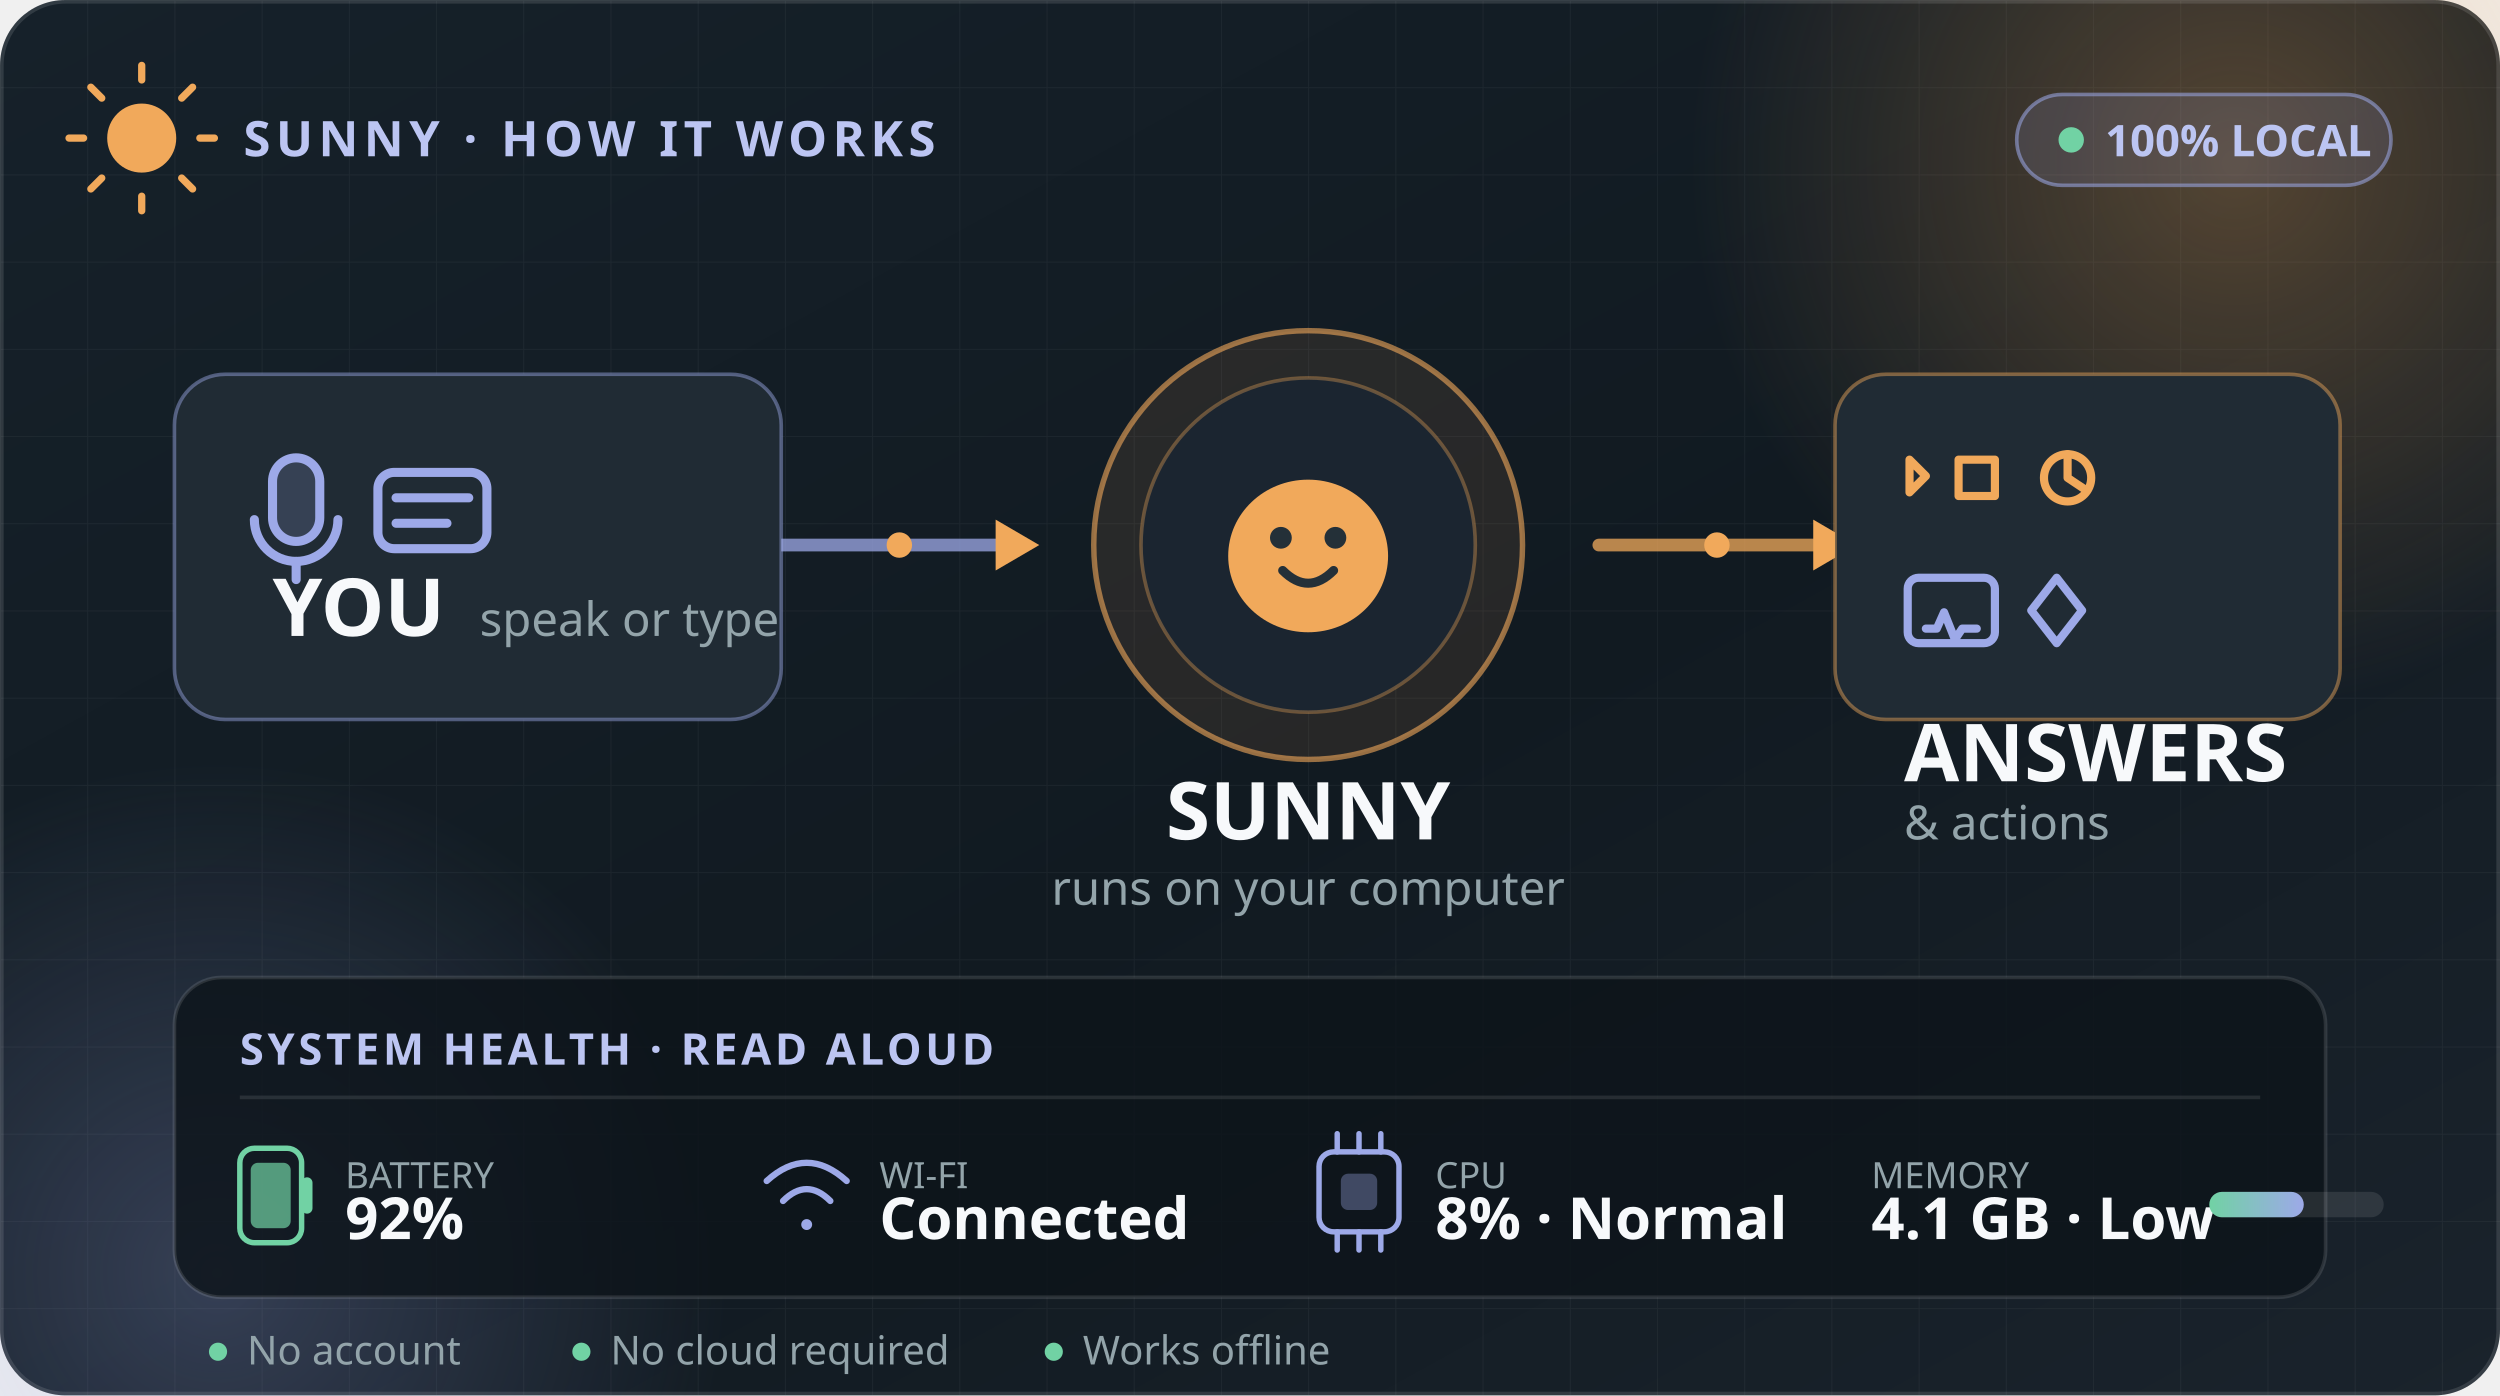
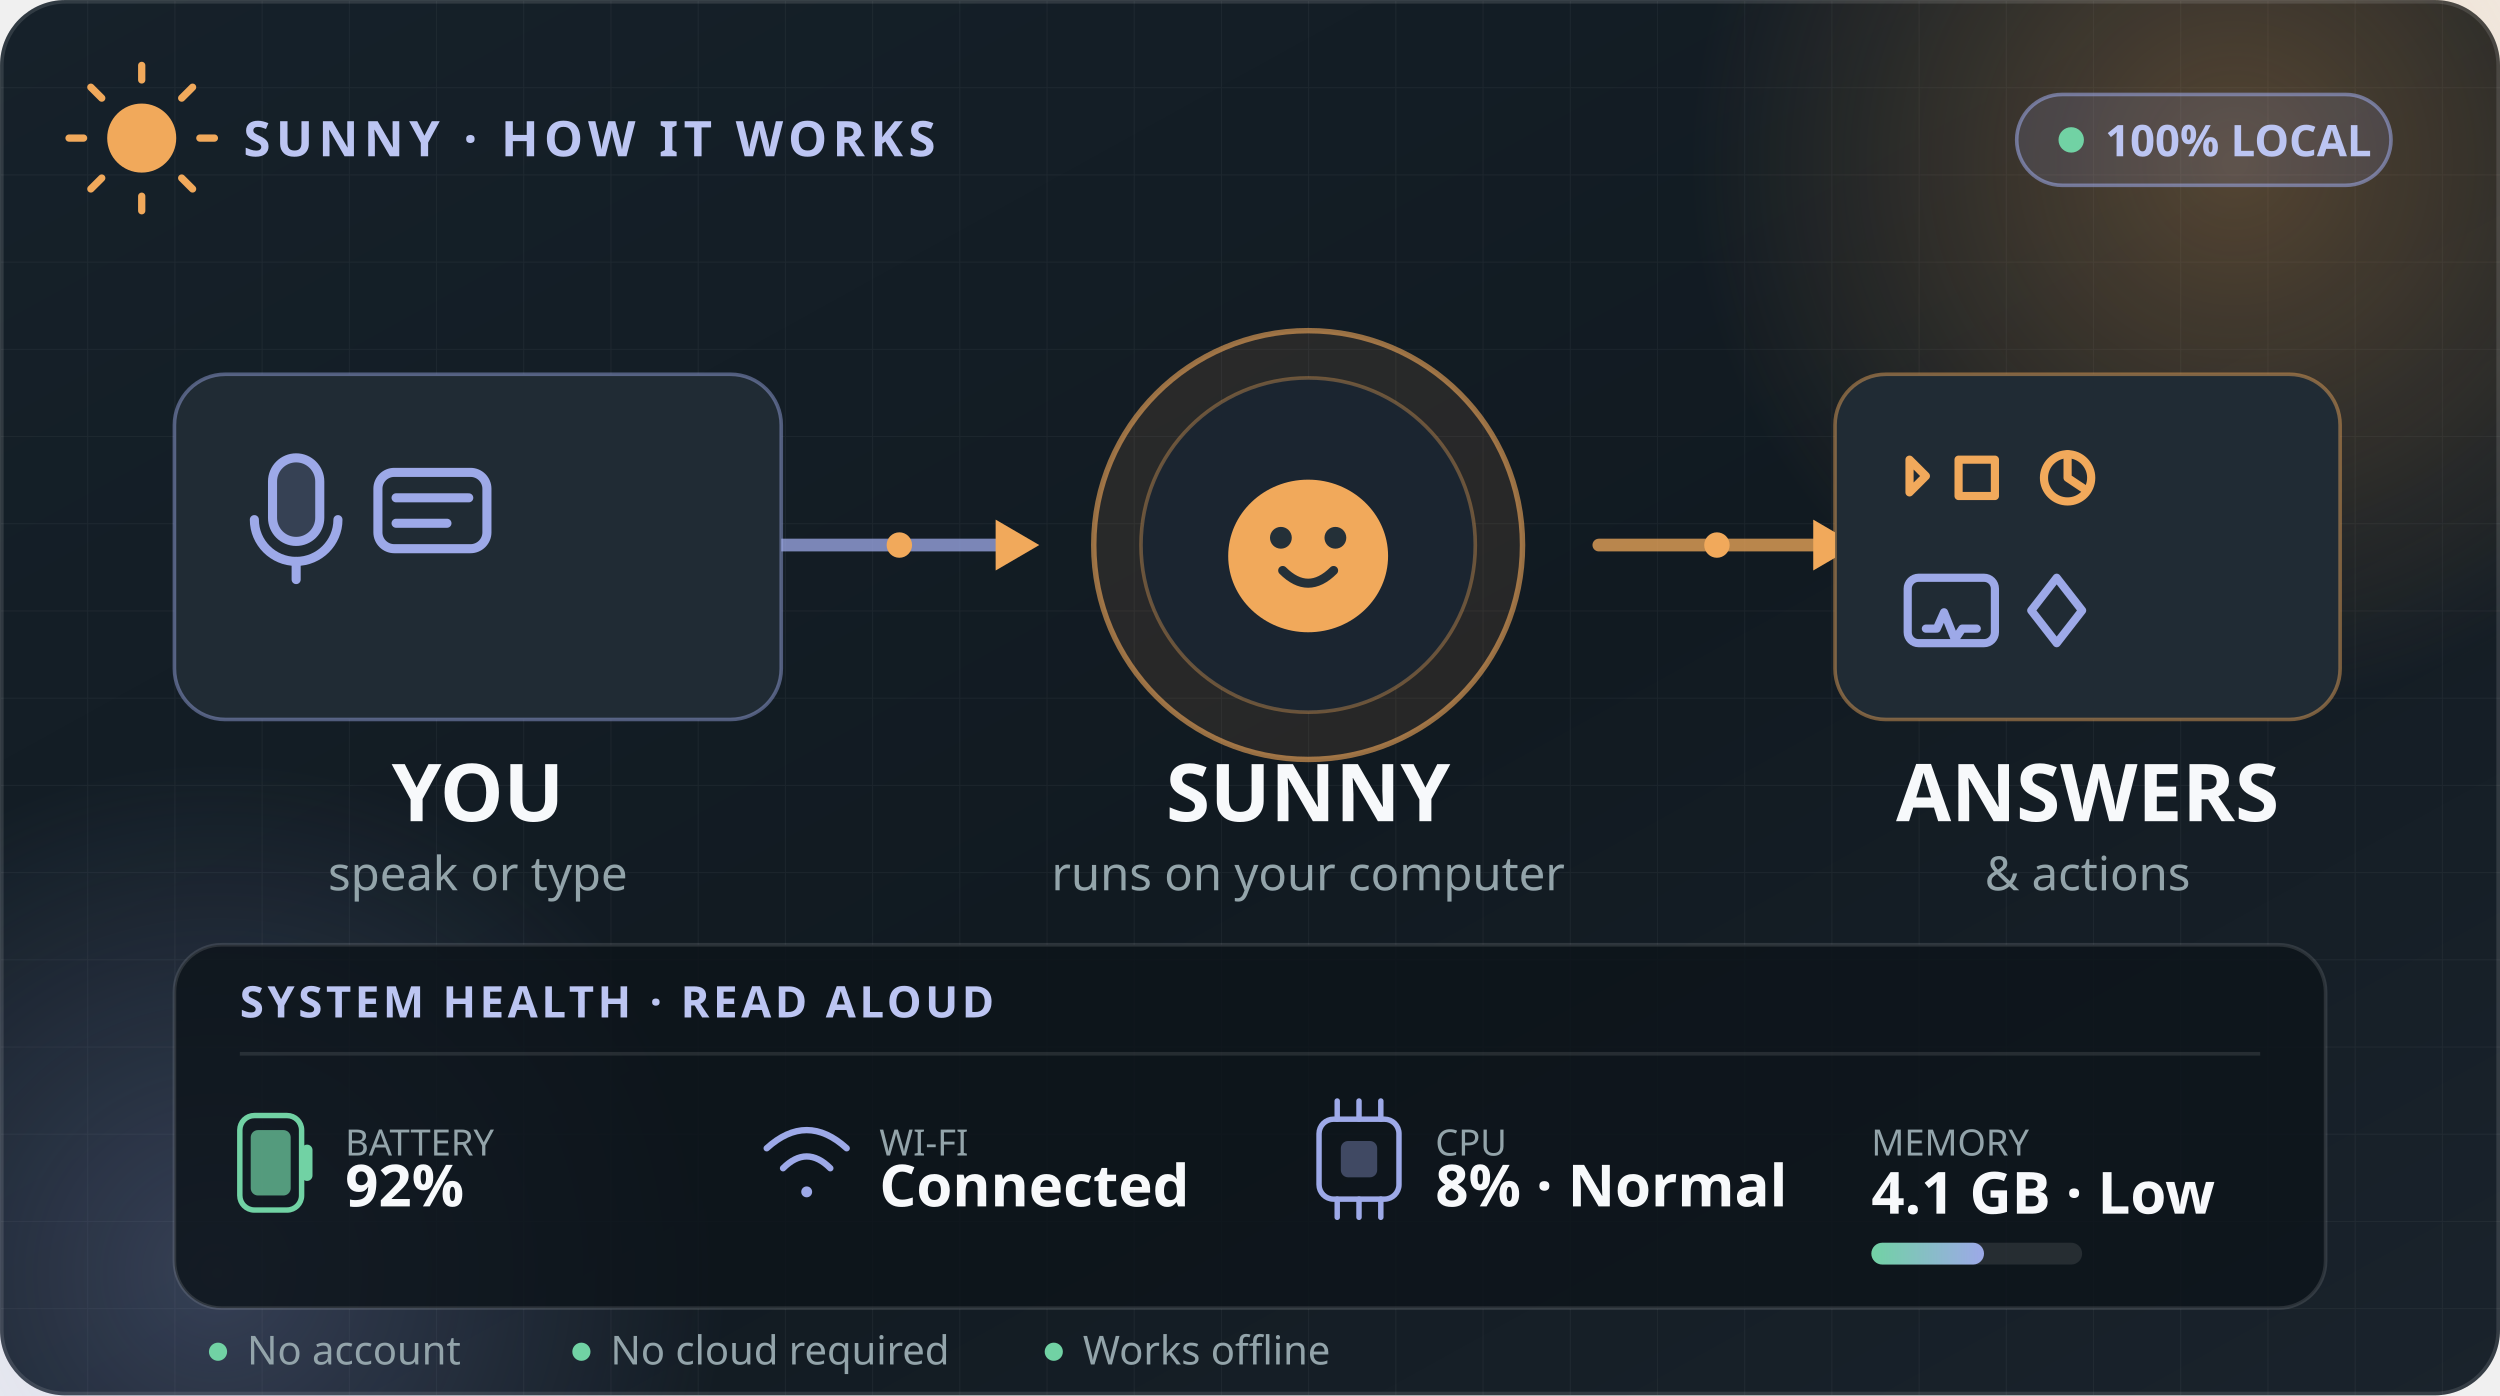
<svg xmlns="http://www.w3.org/2000/svg" viewBox="0 0 1376 768" preserveAspectRatio="xMidYMid meet" role="img" aria-labelledby="title desc">
  <defs>
    <linearGradient id="bg" x1="0" y1="0" x2="1" y2="1">
      <stop offset="0" stop-color="#16212a" />
      <stop offset="0.55" stop-color="#111a21" />
      <stop offset="1" stop-color="#1a232c" />
    </linearGradient>
    <radialGradient id="glowAmber" cx="0.5" cy="0.5" r="0.5">
      <stop offset="0" stop-color="#f1a95b" stop-opacity="0.30" />
      <stop offset="1" stop-color="#f1a95b" stop-opacity="0" />
    </radialGradient>
    <radialGradient id="glowPeri" cx="0.5" cy="0.5" r="0.5">
      <stop offset="0" stop-color="#9da9e8" stop-opacity="0.26" />
      <stop offset="1" stop-color="#9da9e8" stop-opacity="0" />
    </radialGradient>
    <linearGradient id="flow" x1="0" y1="0" x2="1" y2="0">
      <stop offset="0" stop-color="#9da9e8" />
      <stop offset="1" stop-color="#f1a95b" />
    </linearGradient>
    <linearGradient id="bar" x1="0" y1="0" x2="1" y2="0">
      <stop offset="0" stop-color="#71d2a4" />
      <stop offset="1" stop-color="#9da9e8" />
    </linearGradient>
    <pattern id="grid" width="48" height="48" patternUnits="userSpaceOnUse">
      <path d="M48 0H0V48" fill="none" stroke="#ffffff" stroke-opacity="0.045" stroke-width="1" />
    </pattern>
    <marker id="arrow" viewBox="0 0 12 12" refX="9" refY="6" markerWidth="9" markerHeight="9" orient="auto">
      <path d="M1 1 10 6 1 11Z" fill="#f1a95b" />
    </marker>
  </defs>
  <rect width="1376" height="768" rx="36" fill="url(#bg)" />
  <rect width="1376" height="768" rx="36" fill="url(#grid)" />
  <circle cx="1230" cy="90" r="300" fill="url(#glowAmber)" />
  <circle cx="120" cy="700" r="280" fill="url(#glowPeri)" />
  <rect x="1" y="1" width="1374" height="766" rx="35" fill="none" stroke="#ffffff" stroke-opacity="0.12" stroke-width="2" />
  <g font-family="Atkinson Hyperlegible, Segoe UI, system-ui, sans-serif">
    <circle cx="78" cy="76" r="19" fill="#f1a95b" />
    <g stroke="#f1a95b" stroke-width="4" stroke-linecap="round">
      <line x1="78" y1="44" x2="78" y2="36" />
      <line x1="78" y1="116" x2="78" y2="108" />
      <line x1="46" y1="76" x2="38" y2="76" />
      <line x1="118" y1="76" x2="110" y2="76" />
      <line x1="56" y1="54" x2="50" y2="48" />
      <line x1="106" y1="104" x2="100" y2="98" />
      <line x1="100" y1="54" x2="106" y2="48" />
      <line x1="50" y1="104" x2="56" y2="98" />
    </g>
    <text x="134" y="86" fill="#bcc5f2" font-size="27" font-weight="700" letter-spacing="3">SUNNY · HOW IT WORKS</text>
    <rect x="1110" y="52" width="206" height="50" rx="25" fill="#9da9e8" fill-opacity="0.14" stroke="#9da9e8" stroke-opacity="0.55" stroke-width="2" />
    <circle cx="1140" cy="77" r="7" fill="#71d2a4" />
    <text x="1232" y="86" text-anchor="middle" fill="#bcc5f2" font-size="24" font-weight="700">100% LOCAL</text>
  </g>
  <line x1="430" y1="300" x2="552" y2="300" stroke="#9da9e8" stroke-opacity="0.75" stroke-width="7" stroke-linecap="round" />
  <line x1="880" y1="300" x2="1002" y2="300" stroke="#f1a95b" stroke-opacity="0.75" stroke-width="7" stroke-linecap="round" />
  <path d="M548 286 572 300 548 314Z" fill="#f1a95b" />
  <path d="M998 286 1022 300 998 314Z" fill="#f1a95b" />
  <circle cx="495" cy="300" r="7" fill="#f1a95b" />
  <circle cx="945" cy="300" r="7" fill="#f1a95b" />
  <g font-family="Atkinson Hyperlegible, Segoe UI, system-ui, sans-serif">
    <rect x="96" y="206" width="334" height="190" rx="28" fill="#202b34" stroke="#9da9e8" stroke-opacity="0.45" stroke-width="2" />
    <g transform="translate(150,246)" fill="none" stroke="#9da9e8" stroke-width="5" stroke-linecap="round" stroke-linejoin="round">
      <rect x="0" y="6" width="26" height="46" rx="13" fill="#9da9e8" fill-opacity="0.18" />
      <path d="M-10 40 a23 23 0 0 0 46 0" />
      <line x1="13" y1="63" x2="13" y2="73" />
      <rect x="58" y="14" width="60" height="42" rx="9" />
      <line x1="68" y1="28" x2="108" y2="28" />
      <line x1="68" y1="42" x2="96" y2="42" />
    </g>
-     <text x="150" y="350" fill="#f7f9fb" font-size="44" font-weight="700">YOU</text>
-     <text x="264" y="350" fill="#93a4aa" font-size="26">speak or type</text>
+     <text x="263" y="452" text-anchor="middle" fill="#f7f9fb" font-size="44" font-weight="700">YOU</text>
+     <text x="263" y="490" text-anchor="middle" fill="#93a4aa" font-size="26">speak or type</text>
  </g>
  <g font-family="Atkinson Hyperlegible, Segoe UI, system-ui, sans-serif">
    <circle cx="720" cy="300" r="118" fill="#f1a95b" fill-opacity="0.10" stroke="#f1a95b" stroke-opacity="0.6" stroke-width="3" />
    <circle cx="720" cy="300" r="92" fill="#1b2530" stroke="#f1a95b" stroke-opacity="0.35" stroke-width="2" />
    <g transform="translate(720,300)">
      <g fill="#f1a95b">
        <ellipse cx="0" cy="6" rx="44" ry="42" />
        <circle cx="-15" cy="-4" r="6" fill="#243038" />
        <circle cx="15" cy="-4" r="6" fill="#243038" />
        <path d="M-14 14 q14 14 28 0" fill="none" stroke="#243038" stroke-width="5" stroke-linecap="round" />
      </g>
    </g>
-     <text x="720" y="462" text-anchor="middle" fill="#f7f9fb" font-size="44" font-weight="700">SUNNY</text>
-     <text x="720" y="498" text-anchor="middle" fill="#93a4aa" font-size="26">runs on your computer</text>
+     <text x="720" y="452" text-anchor="middle" fill="#f7f9fb" font-size="44" font-weight="700">SUNNY</text>
+     <text x="720" y="490" text-anchor="middle" fill="#93a4aa" font-size="26">runs on your computer</text>
  </g>
  <g font-family="Atkinson Hyperlegible, Segoe UI, system-ui, sans-serif">
    <rect x="1010" y="206" width="278" height="190" rx="28" fill="#202b34" stroke="#f1a95b" stroke-opacity="0.45" stroke-width="2" />
    <g transform="translate(1048,246)" fill="none" stroke="#f1a95b" stroke-width="4.5" stroke-linecap="round" stroke-linejoin="round">
      <path d="M12 16 l-9 -9 v18z M30 7 h20 v20 h-20z" />
      <circle cx="90" cy="17" r="13" />
      <path d="M90 4 v13 l9 6" />
    </g>
    <g transform="translate(1048,314)" fill="none" stroke="#9da9e8" stroke-width="4.5" stroke-linecap="round" stroke-linejoin="round">
      <rect x="2" y="4" width="48" height="36" rx="6" />
      <path d="M12 32 h6 l4 -9 6 15 4 -6 h8" />
      <path d="M84 4 l14 18 -14 18 -14 -18z" />
    </g>
-     <text x="1048" y="430" fill="#f7f9fb" font-size="44" font-weight="700">ANSWERS</text>
-     <text x="1048" y="462" fill="#93a4aa" font-size="26">&amp; actions</text>
+     <text x="1149" y="452" text-anchor="middle" fill="#f7f9fb" font-size="44" font-weight="700">ANSWERS</text>
+     <text x="1149" y="490" text-anchor="middle" fill="#93a4aa" font-size="26">&amp; actions</text>
  </g>
  <g font-family="Atkinson Hyperlegible, Segoe UI, system-ui, sans-serif">
-     <rect x="96" y="538" width="1184" height="176" rx="26" fill="#0d141a" fill-opacity="0.82" stroke="#ffffff" stroke-opacity="0.12" stroke-width="2" />
-     <text x="132" y="586" fill="#bcc5f2" font-size="24" font-weight="700" letter-spacing="2">SYSTEM HEALTH · READ ALOUD</text>
-     <line x1="132" y1="604" x2="1244" y2="604" stroke="#ffffff" stroke-opacity="0.10" stroke-width="2" />
-     <g transform="translate(132,632)">
+     <rect x="96" y="520" width="1184" height="200" rx="26" fill="#0d141a" fill-opacity="0.82" stroke="#ffffff" stroke-opacity="0.12" stroke-width="2" />
+     <text x="132" y="560" fill="#bcc5f2" font-size="24" font-weight="700" letter-spacing="2">SYSTEM HEALTH · READ ALOUD</text>
+     <line x1="132" y1="580" x2="1244" y2="580" stroke="#ffffff" stroke-opacity="0.10" stroke-width="2" />
+     <g transform="translate(132,614)">
      <rect x="0" y="0" width="34" height="52" rx="8" fill="none" stroke="#71d2a4" stroke-width="3" />
      <rect x="34" y="16" width="6" height="20" rx="3" fill="#71d2a4" />
      <rect x="6" y="8" width="22" height="36" rx="4" fill="#71d2a4" fill-opacity="0.7" />
      <text x="58" y="22" fill="#93a4aa" font-size="20">BATTERY</text>
      <text x="58" y="50" fill="#f7f9fb" font-size="32" font-weight="700">92%</text>
    </g>
-     <g transform="translate(420,632)" fill="none" stroke="#9da9e8" stroke-width="3.5" stroke-linecap="round">
+     <g transform="translate(420,614)" fill="none" stroke="#9da9e8" stroke-width="3.5" stroke-linecap="round">
      <path d="M2 18 q22 -20 44 0" />
      <path d="M11 29 q13 -13 26 0" />
      <circle cx="24" cy="42" r="3" fill="#9da9e8" stroke="none" />
      <text x="64" y="22" fill="#93a4aa" font-size="20" stroke="none">WI-FI</text>
      <text x="64" y="50" fill="#f7f9fb" font-size="32" font-weight="700" stroke="none">Connected</text>
    </g>
-     <g transform="translate(726,632)">
+     <g transform="translate(726,614)">
      <rect x="0" y="2" width="44" height="44" rx="8" fill="none" stroke="#9da9e8" stroke-width="3" />
      <rect x="12" y="14" width="20" height="20" rx="4" fill="#9da9e8" fill-opacity="0.35" />
      <g stroke="#9da9e8" stroke-width="3" stroke-linecap="round">
        <line x1="10" y1="2" x2="10" y2="-8" />
        <line x1="22" y1="2" x2="22" y2="-8" />
        <line x1="34" y1="2" x2="34" y2="-8" />
        <line x1="10" y1="46" x2="10" y2="56" />
        <line x1="22" y1="46" x2="22" y2="56" />
        <line x1="34" y1="46" x2="34" y2="56" />
      </g>
      <text x="64" y="22" fill="#93a4aa" font-size="20">CPU</text>
      <text x="64" y="50" fill="#f7f9fb" font-size="32" font-weight="700">8% · Normal</text>
    </g>
-     <g transform="translate(1030,632)">
+     <g transform="translate(1030,614)">
      <text x="0" y="22" fill="#93a4aa" font-size="20">MEMORY</text>
-       <text x="0" y="50" fill="#f7f9fb" font-size="32" font-weight="700">4.1 GB · Low</text>
-       <rect x="186" y="24" width="96" height="14" rx="7" fill="#ffffff" fill-opacity="0.10" />
-       <rect x="186" y="24" width="52" height="14" rx="7" fill="url(#bar)" />
+       <text x="0" y="54" fill="#f7f9fb" font-size="32" font-weight="700">4.1 GB · Low</text>
+       <rect x="0" y="70" width="116" height="12" rx="6" fill="#ffffff" fill-opacity="0.10" />
+       <rect x="0" y="70" width="62" height="12" rx="6" fill="url(#bar)" />
    </g>
  </g>
  <g font-family="Atkinson Hyperlegible, Segoe UI, system-ui, sans-serif" fill="#93a4aa" font-size="22">
    <circle cx="120" cy="744" r="5" fill="#71d2a4" />
    <text x="136" y="751">No account</text>
    <circle cx="320" cy="744" r="5" fill="#71d2a4" />
    <text x="336" y="751">No cloud required</text>
    <circle cx="580" cy="744" r="5" fill="#71d2a4" />
    <text x="596" y="751">Works offline</text>
  </g>
</svg>
